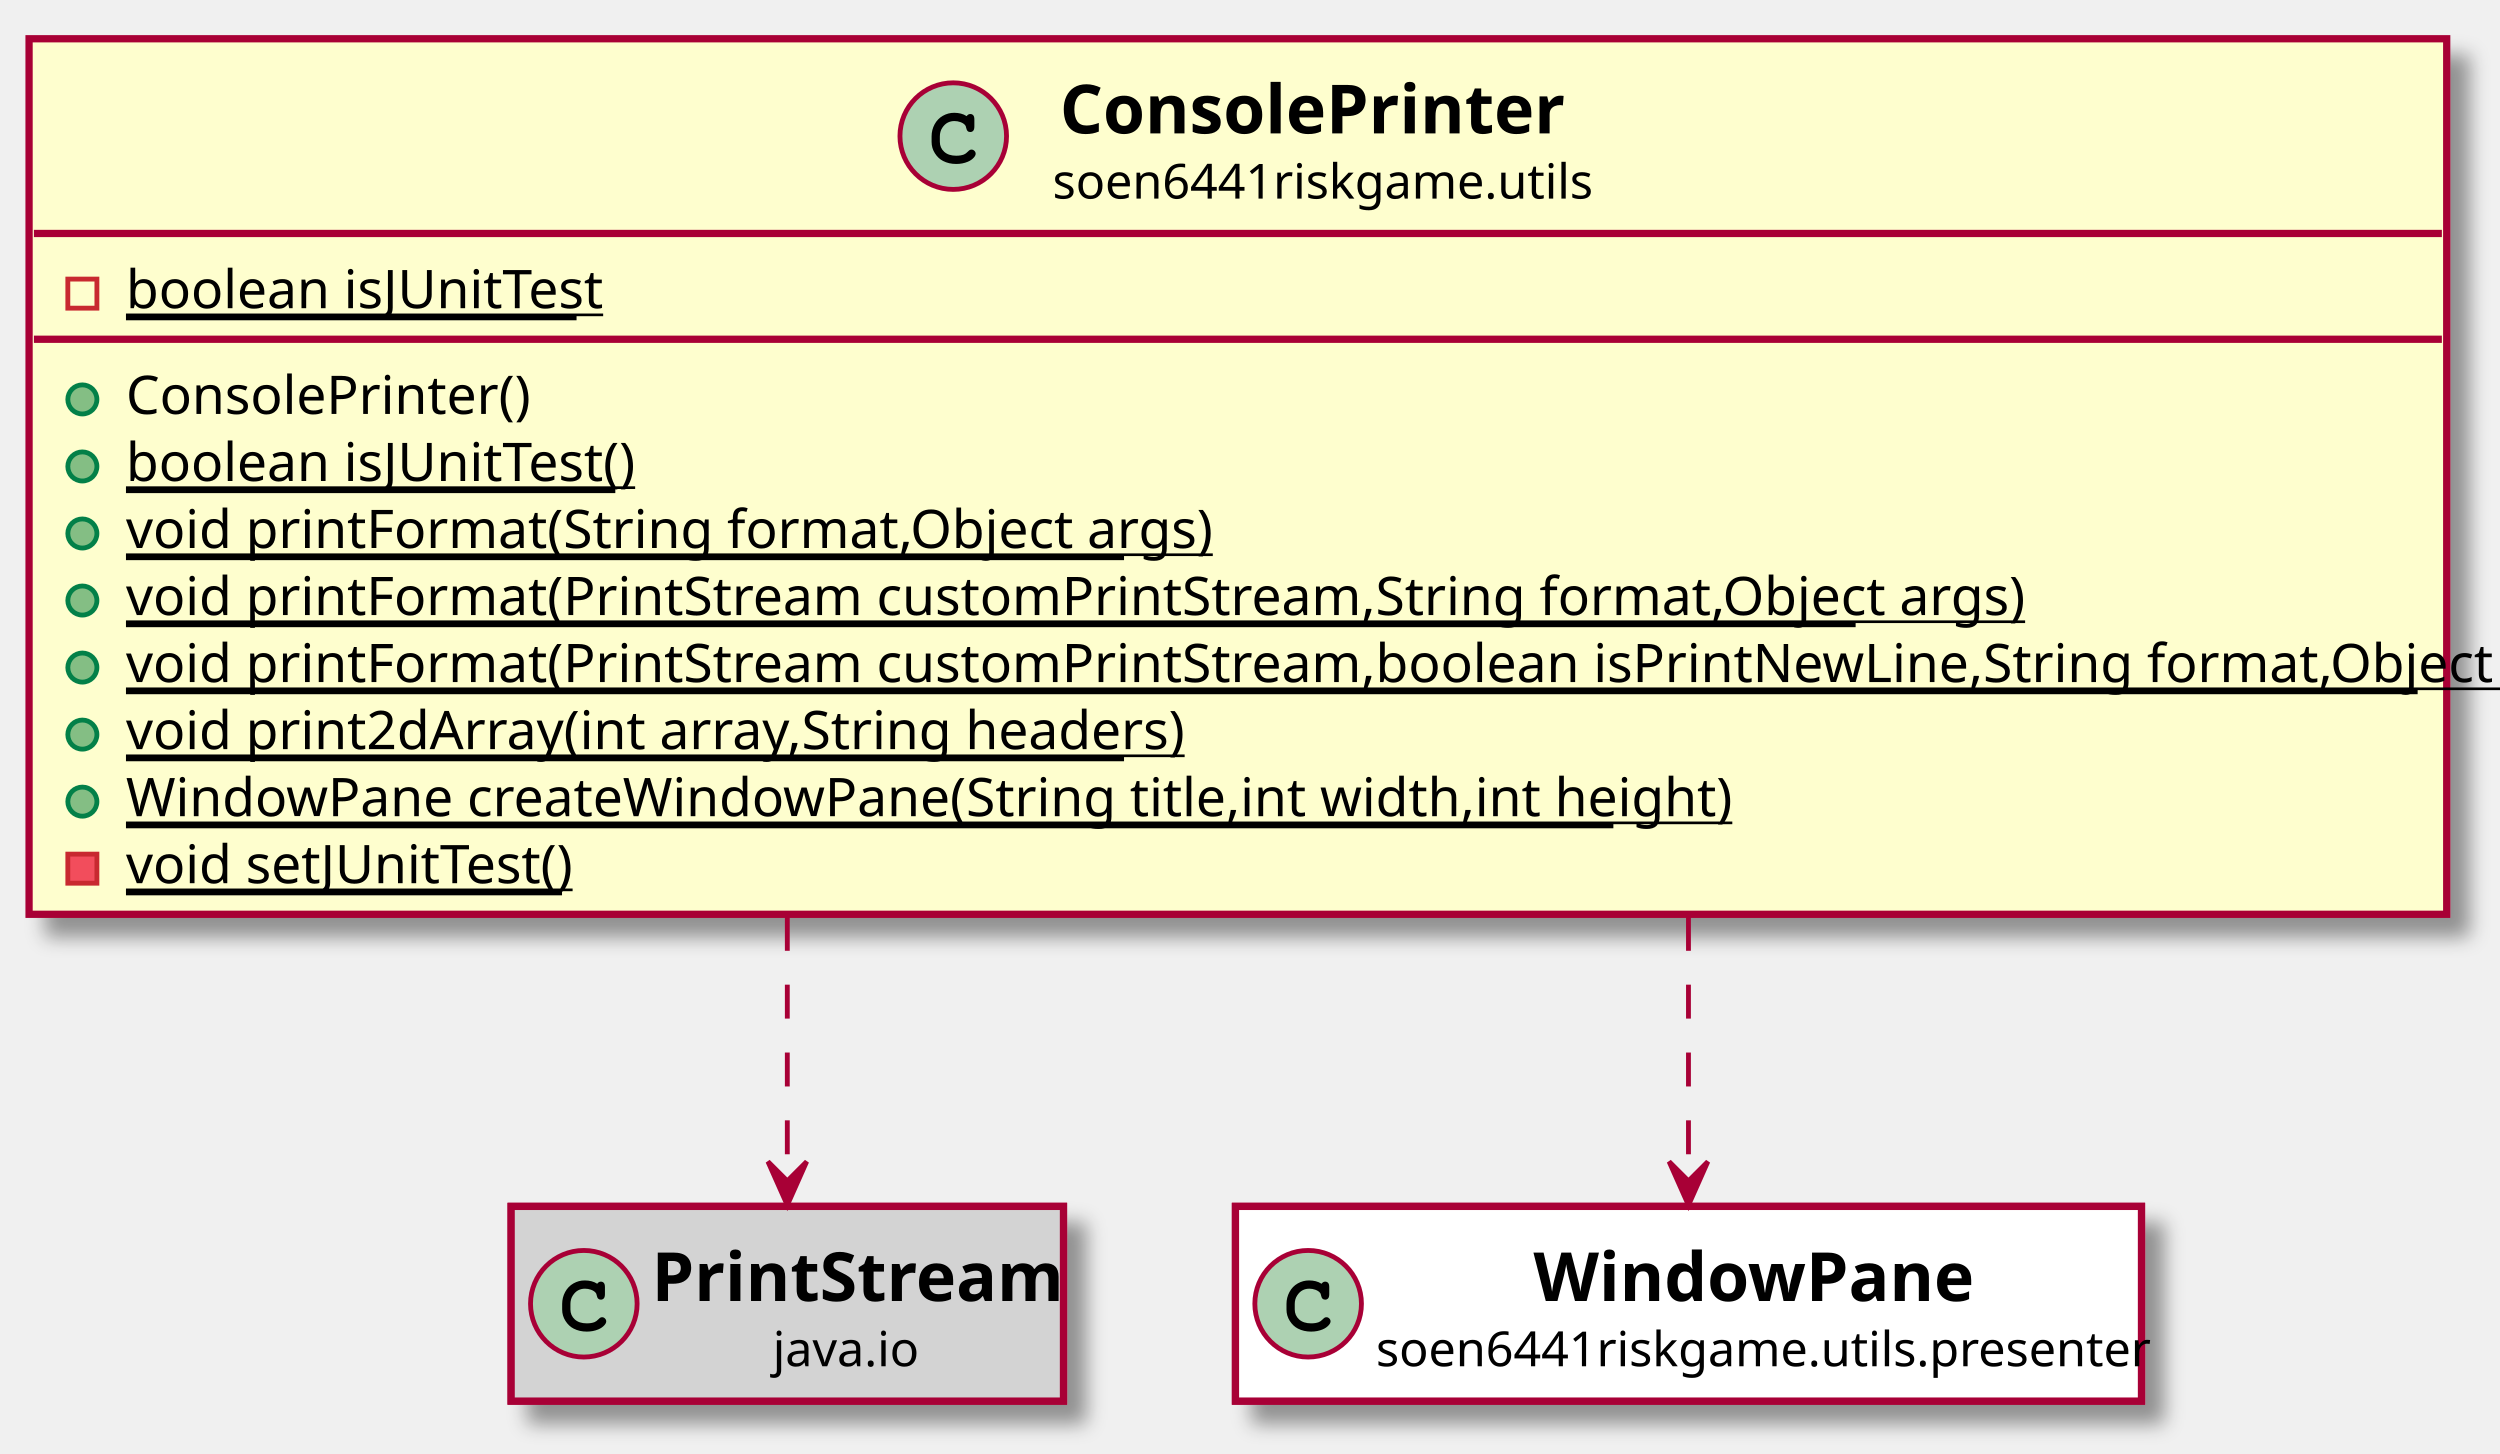
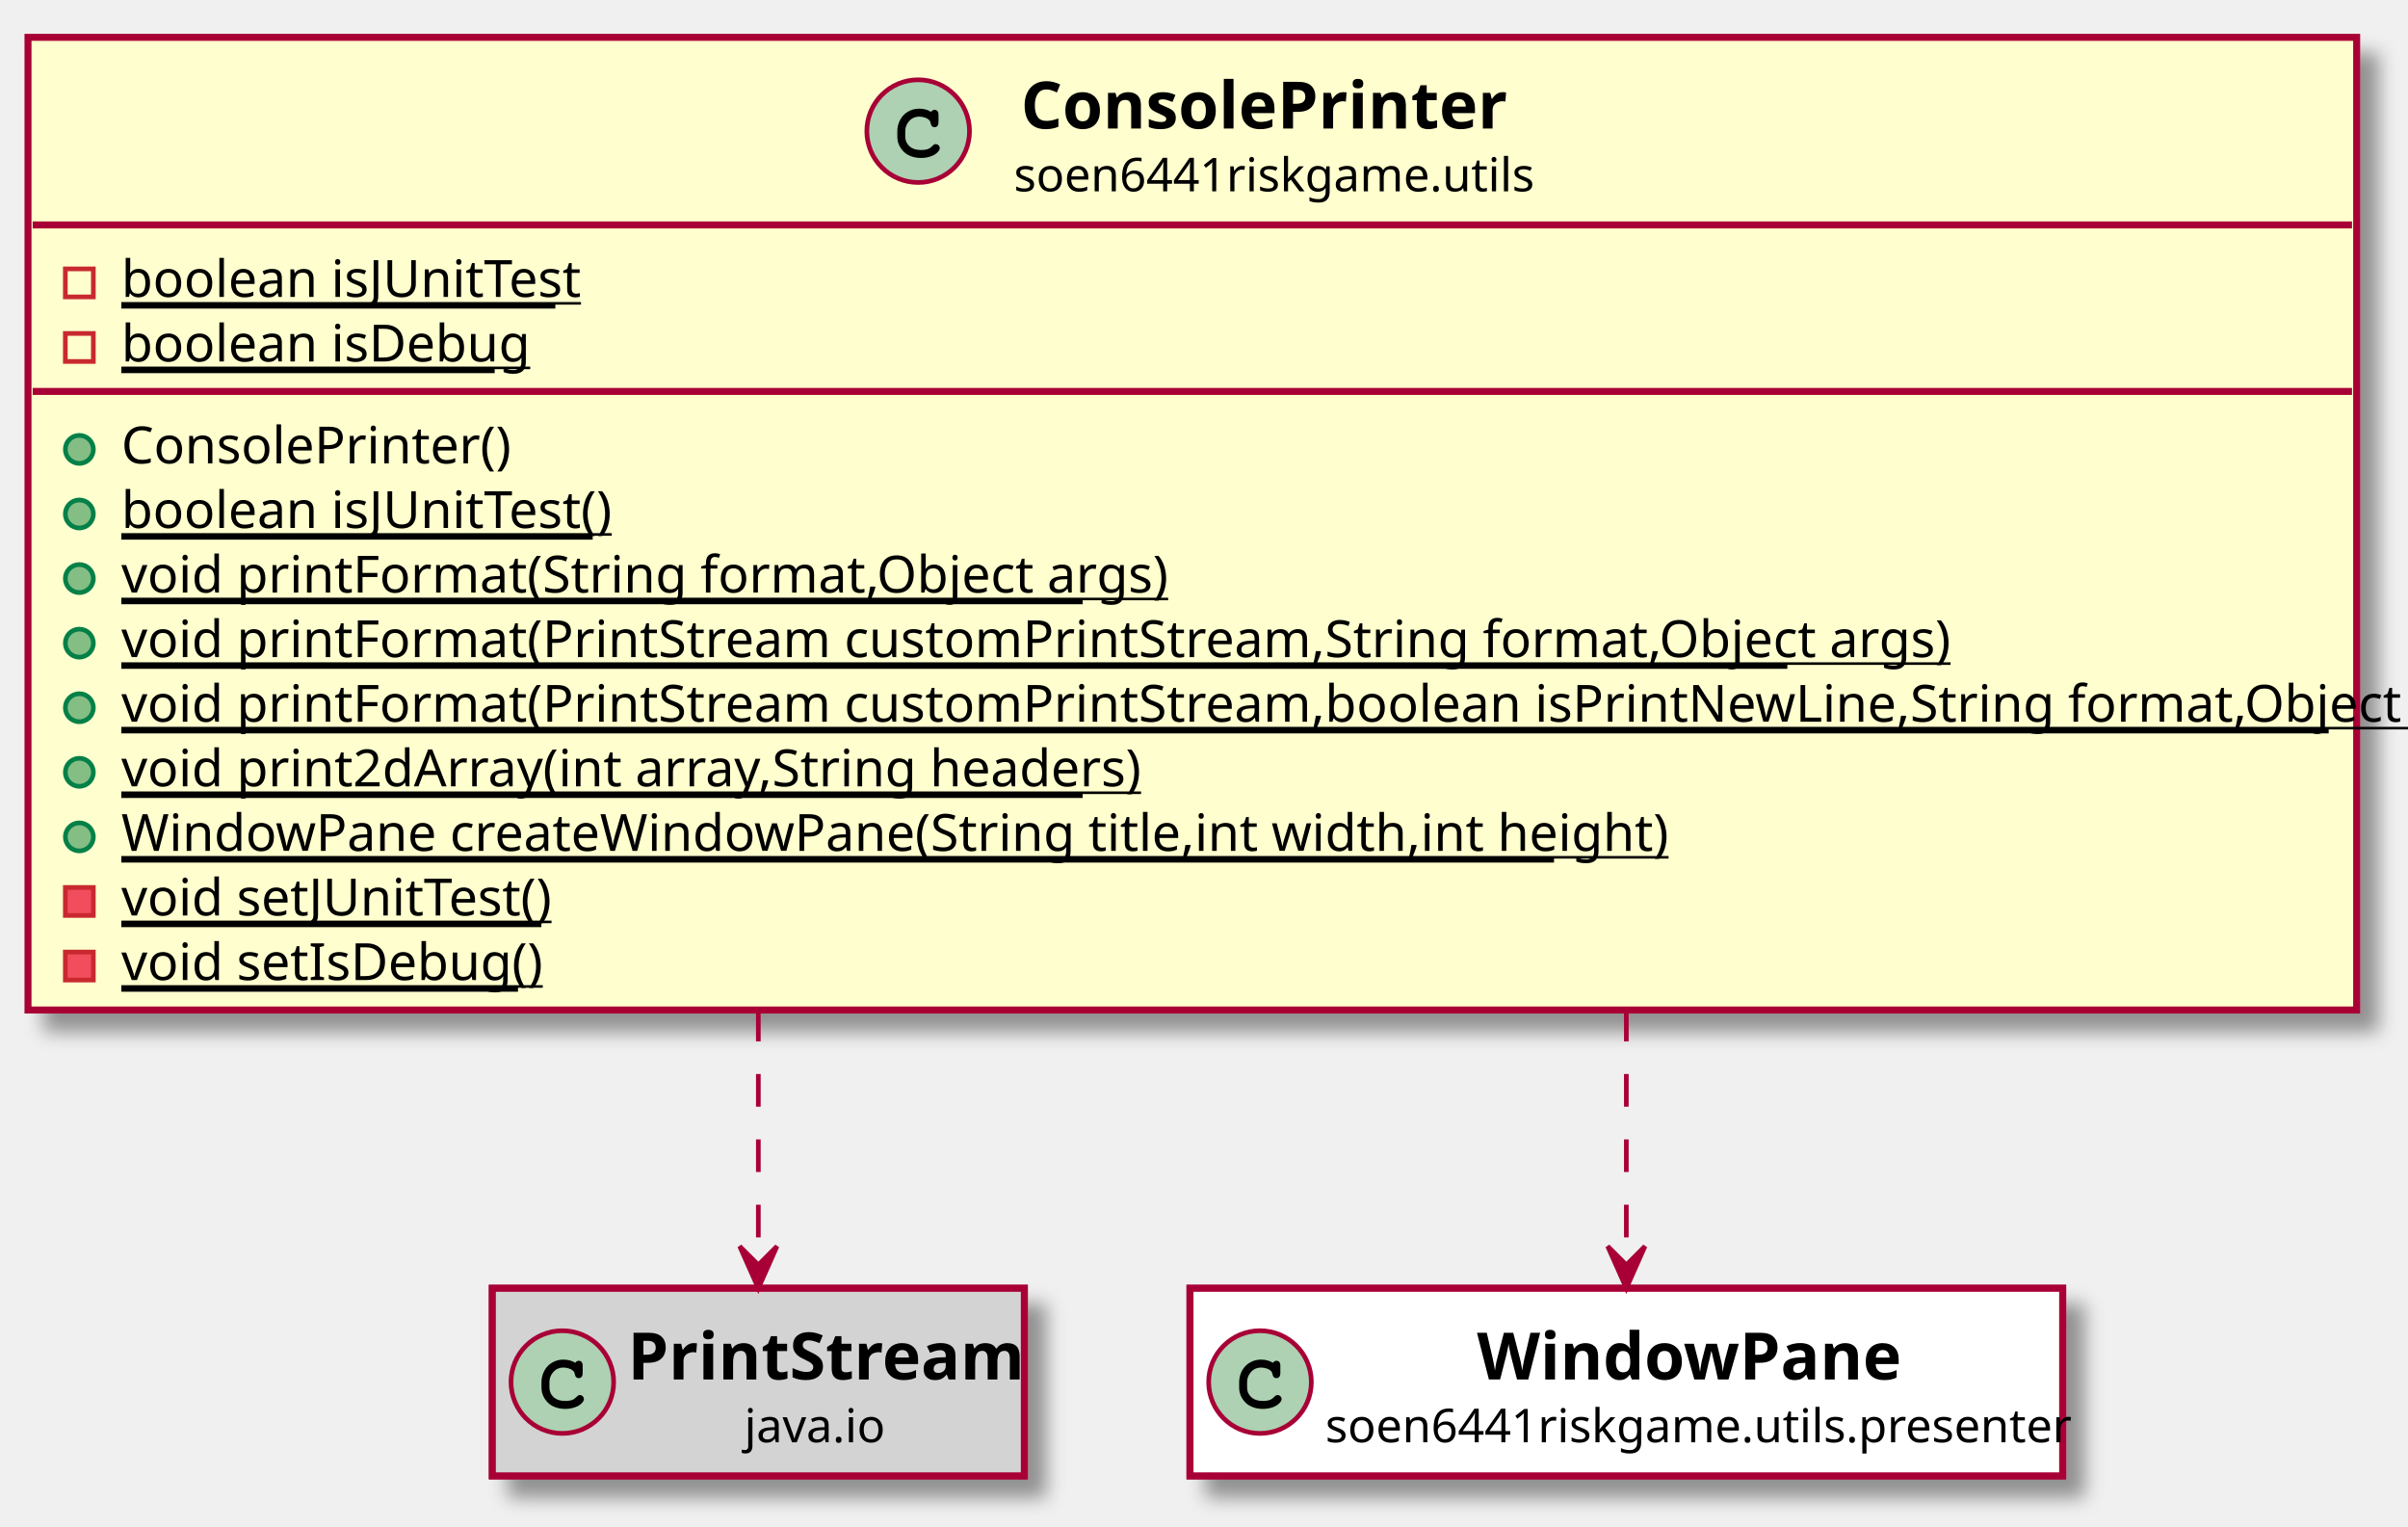
- <svg xmlns="http://www.w3.org/2000/svg" xmlns:xlink="http://www.w3.org/1999/xlink" contentScriptType="application/ecmascript" contentStyleType="text/css" height="300px" preserveAspectRatio="none" style="width:516px;height:300px;" version="1.1" viewBox="0 0 516 300" width="516px" zoomAndPan="magnify">
+ <svg xmlns="http://www.w3.org/2000/svg" xmlns:xlink="http://www.w3.org/1999/xlink" contentScriptType="application/ecmascript" contentStyleType="text/css" height="327px" preserveAspectRatio="none" style="width:516px;height:327px;" version="1.1" viewBox="0 0 516 327" width="516px" zoomAndPan="magnify">
  <defs>
-     <filter height="300%" id="f1rnflag9xqlsb" width="300%" x="-1" y="-1">
+     <filter height="300%" id="frrhb6zt84bn4" width="300%" x="-1" y="-1">
      <feGaussianBlur result="blurOut" stdDeviation="2.0" />
      <feColorMatrix in="blurOut" result="blurOut2" type="matrix" values="0 0 0 0 0 0 0 0 0 0 0 0 0 0 0 0 0 0 .4 0" />
      <feOffset dx="4.0" dy="4.0" in="blurOut2" result="blurOut3" />
      <feBlend in="SourceGraphic" in2="blurOut3" mode="normal" />
    </filter>
  </defs>
  <g>
    <a target="_parent" xlink:actuate="onRequest" xlink:href="../../soen6441riskgame/utils/ConsolePrinter.html" xlink:show="new" xlink:title="soen6441riskgame.utils.ConsolePrinter" xlink:type="simple">
-       <rect fill="#FEFECE" filter="url(#f1rnflag9xqlsb)" height="180.711" id="soen6441riskgame.utils.ConsolePrinter" style="stroke: #A80036; stroke-width: 1.5;" width="499" x="6" y="8" />
+       <rect fill="#FEFECE" filter="url(#frrhb6zt84bn4)" height="208.383" id="soen6441riskgame.utils.ConsolePrinter" style="stroke: #A80036; stroke-width: 1.5;" width="499" x="6" y="8" />
      <ellipse cx="196.75" cy="28.094" fill="#ADD1B2" rx="11" ry="11" style="stroke: #A80036; stroke-width: 1.0;" />
      <path d="M199.516,23.969 Q199.672,23.75 199.859,23.641 Q200.047,23.531 200.266,23.531 Q200.641,23.531 200.875,23.789 Q201.109,24.047 201.109,24.656 L201.109,26.109 Q201.109,26.719 200.875,26.984 Q200.641,27.25 200.266,27.25 Q199.922,27.25 199.719,27.047 Q199.516,26.859 199.406,26.344 Q199.359,25.984 199.172,25.797 Q198.844,25.422 198.234,25.203 Q197.625,24.984 197,24.984 Q196.234,24.984 195.602,25.312 Q194.969,25.641 194.477,26.391 Q193.984,27.141 193.984,28.172 L193.984,29.266 Q193.984,30.5 194.875,31.32 Q195.766,32.141 197.359,32.141 Q198.297,32.141 198.953,31.891 Q199.344,31.734 199.766,31.297 Q200.031,31.031 200.18,30.953 Q200.328,30.875 200.531,30.875 Q200.859,30.875 201.117,31.133 Q201.375,31.391 201.375,31.734 Q201.375,32.078 201.031,32.484 Q200.531,33.062 199.734,33.391 Q198.656,33.844 197.359,33.844 Q195.844,33.844 194.641,33.219 Q193.656,32.719 192.969,31.648 Q192.281,30.578 192.281,29.297 L192.281,28.141 Q192.281,26.812 192.898,25.664 Q193.516,24.516 194.609,23.898 Q195.703,23.281 196.938,23.281 Q197.672,23.281 198.32,23.445 Q198.969,23.609 199.516,23.969 Z " />
      <text fill="#000000" font-family="sans-serif" font-size="14" font-weight="bold" lengthAdjust="spacingAndGlyphs" textLength="106" x="218.75" y="27.533">ConsolePrinter</text>
      <text fill="#000000" font-family="sans-serif" font-size="10" lengthAdjust="spacingAndGlyphs" textLength="109" x="217.25" y="40.99">soen6441riskgame.utils</text>
      <line style="stroke: #A80036; stroke-width: 1.5;" x1="7" x2="504" y1="48.188" y2="48.188" />
      <rect fill="none" height="6" style="stroke: #C82930; stroke-width: 1.0;" width="6" x="14" y="57.605" />
      <text fill="#000000" font-family="sans-serif" font-size="11" lengthAdjust="spacingAndGlyphs" text-decoration="underline" textLength="93" x="26" y="63.606">boolean isJUnitTest</text>
      <line style="stroke: #000000; stroke-width: 1.0;" x1="26" x2="119" y1="65.606" y2="65.606" />
-       <line style="stroke: #A80036; stroke-width: 1.5;" x1="7" x2="504" y1="70.023" y2="70.023" />
-       <ellipse cx="17" cy="82.441" fill="#84BE84" rx="3" ry="3" style="stroke: #038048; stroke-width: 1.0;" />
-       <text fill="#000000" font-family="sans-serif" font-size="11" lengthAdjust="spacingAndGlyphs" textLength="78" x="26" y="85.442">ConsolePrinter()</text>
+       <rect fill="none" height="6" style="stroke: #C82930; stroke-width: 1.0;" width="6" x="14" y="71.441" />
+       <text fill="#000000" font-family="sans-serif" font-size="11" lengthAdjust="spacingAndGlyphs" text-decoration="underline" textLength="80" x="26" y="77.442">boolean isDebug</text>
+       <line style="stroke: #000000; stroke-width: 1.0;" x1="26" x2="106" y1="79.442" y2="79.442" />
+       <line style="stroke: #A80036; stroke-width: 1.5;" x1="7" x2="504" y1="83.859" y2="83.859" />
      <ellipse cx="17" cy="96.277" fill="#84BE84" rx="3" ry="3" style="stroke: #038048; stroke-width: 1.0;" />
-       <text fill="#000000" font-family="sans-serif" font-size="11" lengthAdjust="spacingAndGlyphs" text-decoration="underline" textLength="101" x="26" y="99.278">boolean isJUnitTest()</text>
-       <line style="stroke: #000000; stroke-width: 1.0;" x1="26" x2="127" y1="101.278" y2="101.278" />
+       <text fill="#000000" font-family="sans-serif" font-size="11" lengthAdjust="spacingAndGlyphs" textLength="78" x="26" y="99.278">ConsolePrinter()</text>
      <ellipse cx="17" cy="110.113" fill="#84BE84" rx="3" ry="3" style="stroke: #038048; stroke-width: 1.0;" />
-       <text fill="#000000" font-family="sans-serif" font-size="11" lengthAdjust="spacingAndGlyphs" text-decoration="underline" textLength="206" x="26" y="113.114">void printFormat(String format,Object args)</text>
-       <line style="stroke: #000000; stroke-width: 1.0;" x1="26" x2="232" y1="115.114" y2="115.114" />
+       <text fill="#000000" font-family="sans-serif" font-size="11" lengthAdjust="spacingAndGlyphs" text-decoration="underline" textLength="101" x="26" y="113.114">boolean isJUnitTest()</text>
+       <line style="stroke: #000000; stroke-width: 1.0;" x1="26" x2="127" y1="115.114" y2="115.114" />
      <ellipse cx="17" cy="123.949" fill="#84BE84" rx="3" ry="3" style="stroke: #038048; stroke-width: 1.0;" />
-       <text fill="#000000" font-family="sans-serif" font-size="11" lengthAdjust="spacingAndGlyphs" text-decoration="underline" textLength="357" x="26" y="126.95">void printFormat(PrintStream customPrintStream,String format,Object args)</text>
-       <line style="stroke: #000000; stroke-width: 1.0;" x1="26" x2="383" y1="128.95" y2="128.95" />
+       <text fill="#000000" font-family="sans-serif" font-size="11" lengthAdjust="spacingAndGlyphs" text-decoration="underline" textLength="206" x="26" y="126.95">void printFormat(String format,Object args)</text>
+       <line style="stroke: #000000; stroke-width: 1.0;" x1="26" x2="232" y1="128.95" y2="128.95" />
      <ellipse cx="17" cy="137.785" fill="#84BE84" rx="3" ry="3" style="stroke: #038048; stroke-width: 1.0;" />
-       <text fill="#000000" font-family="sans-serif" font-size="11" lengthAdjust="spacingAndGlyphs" text-decoration="underline" textLength="473" x="26" y="140.786">void printFormat(PrintStream customPrintStream,boolean isPrintNewLine,String format,Object args)</text>
-       <line style="stroke: #000000; stroke-width: 1.0;" x1="26" x2="499" y1="142.786" y2="142.786" />
+       <text fill="#000000" font-family="sans-serif" font-size="11" lengthAdjust="spacingAndGlyphs" text-decoration="underline" textLength="357" x="26" y="140.786">void printFormat(PrintStream customPrintStream,String format,Object args)</text>
+       <line style="stroke: #000000; stroke-width: 1.0;" x1="26" x2="383" y1="142.786" y2="142.786" />
      <ellipse cx="17" cy="151.621" fill="#84BE84" rx="3" ry="3" style="stroke: #038048; stroke-width: 1.0;" />
-       <text fill="#000000" font-family="sans-serif" font-size="11" lengthAdjust="spacingAndGlyphs" text-decoration="underline" textLength="206" x="26" y="154.622">void print2dArray(int array,String headers)</text>
-       <line style="stroke: #000000; stroke-width: 1.0;" x1="26" x2="232" y1="156.622" y2="156.622" />
+       <text fill="#000000" font-family="sans-serif" font-size="11" lengthAdjust="spacingAndGlyphs" text-decoration="underline" textLength="473" x="26" y="154.622">void printFormat(PrintStream customPrintStream,boolean isPrintNewLine,String format,Object args)</text>
+       <line style="stroke: #000000; stroke-width: 1.0;" x1="26" x2="499" y1="156.622" y2="156.622" />
      <ellipse cx="17" cy="165.457" fill="#84BE84" rx="3" ry="3" style="stroke: #038048; stroke-width: 1.0;" />
-       <text fill="#000000" font-family="sans-serif" font-size="11" lengthAdjust="spacingAndGlyphs" text-decoration="underline" textLength="307" x="26" y="168.458">WindowPane createWindowPane(String title,int width,int height)</text>
-       <line style="stroke: #000000; stroke-width: 1.0;" x1="26" x2="333" y1="170.458" y2="170.458" />
-       <rect fill="#F24D5C" height="6" style="stroke: #C82930; stroke-width: 1.0;" width="6" x="14" y="176.293" />
-       <text fill="#000000" font-family="sans-serif" font-size="11" lengthAdjust="spacingAndGlyphs" text-decoration="underline" textLength="90" x="26" y="182.294">void setJUnitTest()</text>
-       <line style="stroke: #000000; stroke-width: 1.0;" x1="26" x2="116" y1="184.294" y2="184.294" />
+       <text fill="#000000" font-family="sans-serif" font-size="11" lengthAdjust="spacingAndGlyphs" text-decoration="underline" textLength="206" x="26" y="168.458">void print2dArray(int array,String headers)</text>
+       <line style="stroke: #000000; stroke-width: 1.0;" x1="26" x2="232" y1="170.458" y2="170.458" />
+       <ellipse cx="17" cy="179.293" fill="#84BE84" rx="3" ry="3" style="stroke: #038048; stroke-width: 1.0;" />
+       <text fill="#000000" font-family="sans-serif" font-size="11" lengthAdjust="spacingAndGlyphs" text-decoration="underline" textLength="307" x="26" y="182.294">WindowPane createWindowPane(String title,int width,int height)</text>
+       <line style="stroke: #000000; stroke-width: 1.0;" x1="26" x2="333" y1="184.294" y2="184.294" />
+       <rect fill="#F24D5C" height="6" style="stroke: #C82930; stroke-width: 1.0;" width="6" x="14" y="190.129" />
+       <text fill="#000000" font-family="sans-serif" font-size="11" lengthAdjust="spacingAndGlyphs" text-decoration="underline" textLength="90" x="26" y="196.13">void setJUnitTest()</text>
+       <line style="stroke: #000000; stroke-width: 1.0;" x1="26" x2="116" y1="198.13" y2="198.13" />
+       <rect fill="#F24D5C" height="6" style="stroke: #C82930; stroke-width: 1.0;" width="6" x="14" y="203.965" />
+       <text fill="#000000" font-family="sans-serif" font-size="11" lengthAdjust="spacingAndGlyphs" text-decoration="underline" textLength="85" x="26" y="209.966">void setIsDebug()</text>
+       <line style="stroke: #000000; stroke-width: 1.0;" x1="26" x2="111" y1="211.966" y2="211.966" />
    </a>
-     <rect fill="#D3D3D3" filter="url(#f1rnflag9xqlsb)" height="40.188" id="java.io.PrintStream" style="stroke: #A80036; stroke-width: 1.5;" width="114" x="105.5" y="249" />
-     <rect fill="#D3D3D3" height="40.188" style="stroke: #A80036; stroke-width: 1.5;" width="114" x="105.5" y="249" />
-     <ellipse cx="120.5" cy="269.094" fill="#ADD1B2" rx="11" ry="11" style="stroke: #A80036; stroke-width: 1.0;" />
-     <path d="M123.266,264.969 Q123.422,264.75 123.609,264.641 Q123.797,264.531 124.016,264.531 Q124.391,264.531 124.625,264.789 Q124.859,265.047 124.859,265.656 L124.859,267.109 Q124.859,267.719 124.625,267.984 Q124.391,268.25 124.016,268.25 Q123.672,268.25 123.469,268.047 Q123.266,267.859 123.156,267.344 Q123.109,266.984 122.922,266.797 Q122.594,266.422 121.984,266.203 Q121.375,265.984 120.75,265.984 Q119.984,265.984 119.352,266.312 Q118.719,266.641 118.227,267.391 Q117.734,268.141 117.734,269.172 L117.734,270.266 Q117.734,271.5 118.625,272.32 Q119.516,273.141 121.109,273.141 Q122.047,273.141 122.703,272.891 Q123.094,272.734 123.516,272.297 Q123.781,272.031 123.93,271.953 Q124.078,271.875 124.281,271.875 Q124.609,271.875 124.867,272.133 Q125.125,272.391 125.125,272.734 Q125.125,273.078 124.781,273.484 Q124.281,274.062 123.484,274.391 Q122.406,274.844 121.109,274.844 Q119.594,274.844 118.391,274.219 Q117.406,273.719 116.719,272.648 Q116.031,271.578 116.031,270.297 L116.031,269.141 Q116.031,267.812 116.648,266.664 Q117.266,265.516 118.359,264.898 Q119.453,264.281 120.688,264.281 Q121.422,264.281 122.07,264.445 Q122.719,264.609 123.266,264.969 Z " />
-     <text fill="#000000" font-family="sans-serif" font-size="14" font-weight="bold" lengthAdjust="spacingAndGlyphs" textLength="82" x="134.5" y="268.533">PrintStream</text>
-     <text fill="#000000" font-family="sans-serif" font-size="10" lengthAdjust="spacingAndGlyphs" textLength="32" x="159.5" y="281.99">java.io</text>
+     <rect fill="#D3D3D3" filter="url(#frrhb6zt84bn4)" height="40.188" id="java.io.PrintStream" style="stroke: #A80036; stroke-width: 1.5;" width="114" x="105.5" y="276" />
+     <rect fill="#D3D3D3" height="40.188" style="stroke: #A80036; stroke-width: 1.5;" width="114" x="105.5" y="276" />
+     <ellipse cx="120.5" cy="296.094" fill="#ADD1B2" rx="11" ry="11" style="stroke: #A80036; stroke-width: 1.0;" />
+     <path d="M123.266,291.969 Q123.422,291.75 123.609,291.641 Q123.797,291.531 124.016,291.531 Q124.391,291.531 124.625,291.789 Q124.859,292.047 124.859,292.656 L124.859,294.109 Q124.859,294.719 124.625,294.984 Q124.391,295.25 124.016,295.25 Q123.672,295.25 123.469,295.047 Q123.266,294.859 123.156,294.344 Q123.109,293.984 122.922,293.797 Q122.594,293.422 121.984,293.203 Q121.375,292.984 120.75,292.984 Q119.984,292.984 119.352,293.312 Q118.719,293.641 118.227,294.391 Q117.734,295.141 117.734,296.172 L117.734,297.266 Q117.734,298.5 118.625,299.32 Q119.516,300.141 121.109,300.141 Q122.047,300.141 122.703,299.891 Q123.094,299.734 123.516,299.297 Q123.781,299.031 123.93,298.953 Q124.078,298.875 124.281,298.875 Q124.609,298.875 124.867,299.133 Q125.125,299.391 125.125,299.734 Q125.125,300.078 124.781,300.484 Q124.281,301.062 123.484,301.391 Q122.406,301.844 121.109,301.844 Q119.594,301.844 118.391,301.219 Q117.406,300.719 116.719,299.648 Q116.031,298.578 116.031,297.297 L116.031,296.141 Q116.031,294.812 116.648,293.664 Q117.266,292.516 118.359,291.898 Q119.453,291.281 120.688,291.281 Q121.422,291.281 122.07,291.445 Q122.719,291.609 123.266,291.969 Z " />
+     <text fill="#000000" font-family="sans-serif" font-size="14" font-weight="bold" lengthAdjust="spacingAndGlyphs" textLength="82" x="134.5" y="295.533">PrintStream</text>
+     <text fill="#000000" font-family="sans-serif" font-size="10" lengthAdjust="spacingAndGlyphs" textLength="32" x="159.5" y="308.99">java.io</text>
    <a target="_parent" xlink:actuate="onRequest" xlink:href="../../soen6441riskgame/utils/presenter/WindowPane.html" xlink:show="new" xlink:title="soen6441riskgame.utils.presenter.WindowPane" xlink:type="simple">
-       <rect fill="#FFFFFF" filter="url(#f1rnflag9xqlsb)" height="40.188" id="soen6441riskgame.utils.presenter.WindowPane" style="stroke: #A80036; stroke-width: 1.5;" width="187" x="255" y="249" />
-       <rect fill="#FFFFFF" height="40.188" style="stroke: #A80036; stroke-width: 1.5;" width="187" x="255" y="249" />
-       <ellipse cx="270" cy="269.094" fill="#ADD1B2" rx="11" ry="11" style="stroke: #A80036; stroke-width: 1.0;" />
-       <path d="M272.766,264.969 Q272.922,264.75 273.109,264.641 Q273.297,264.531 273.516,264.531 Q273.891,264.531 274.125,264.789 Q274.359,265.047 274.359,265.656 L274.359,267.109 Q274.359,267.719 274.125,267.984 Q273.891,268.25 273.516,268.25 Q273.172,268.25 272.969,268.047 Q272.766,267.859 272.656,267.344 Q272.609,266.984 272.422,266.797 Q272.094,266.422 271.484,266.203 Q270.875,265.984 270.25,265.984 Q269.484,265.984 268.852,266.312 Q268.219,266.641 267.727,267.391 Q267.234,268.141 267.234,269.172 L267.234,270.266 Q267.234,271.5 268.125,272.32 Q269.016,273.141 270.609,273.141 Q271.547,273.141 272.203,272.891 Q272.594,272.734 273.016,272.297 Q273.281,272.031 273.43,271.953 Q273.578,271.875 273.781,271.875 Q274.109,271.875 274.367,272.133 Q274.625,272.391 274.625,272.734 Q274.625,273.078 274.281,273.484 Q273.781,274.062 272.984,274.391 Q271.906,274.844 270.609,274.844 Q269.094,274.844 267.891,274.219 Q266.906,273.719 266.219,272.648 Q265.531,271.578 265.531,270.297 L265.531,269.141 Q265.531,267.812 266.148,266.664 Q266.766,265.516 267.859,264.898 Q268.953,264.281 270.188,264.281 Q270.922,264.281 271.57,264.445 Q272.219,264.609 272.766,264.969 Z " />
-       <text fill="#000000" font-family="sans-serif" font-size="14" font-weight="bold" lengthAdjust="spacingAndGlyphs" textLength="90" x="316.5" y="268.533">WindowPane</text>
-       <text fill="#000000" font-family="sans-serif" font-size="10" lengthAdjust="spacingAndGlyphs" textLength="155" x="284" y="281.99">soen6441riskgame.utils.presenter</text>
+       <rect fill="#FFFFFF" filter="url(#frrhb6zt84bn4)" height="40.188" id="soen6441riskgame.utils.presenter.WindowPane" style="stroke: #A80036; stroke-width: 1.5;" width="187" x="255" y="276" />
+       <rect fill="#FFFFFF" height="40.188" style="stroke: #A80036; stroke-width: 1.5;" width="187" x="255" y="276" />
+       <ellipse cx="270" cy="296.094" fill="#ADD1B2" rx="11" ry="11" style="stroke: #A80036; stroke-width: 1.0;" />
+       <path d="M272.766,291.969 Q272.922,291.75 273.109,291.641 Q273.297,291.531 273.516,291.531 Q273.891,291.531 274.125,291.789 Q274.359,292.047 274.359,292.656 L274.359,294.109 Q274.359,294.719 274.125,294.984 Q273.891,295.25 273.516,295.25 Q273.172,295.25 272.969,295.047 Q272.766,294.859 272.656,294.344 Q272.609,293.984 272.422,293.797 Q272.094,293.422 271.484,293.203 Q270.875,292.984 270.25,292.984 Q269.484,292.984 268.852,293.312 Q268.219,293.641 267.727,294.391 Q267.234,295.141 267.234,296.172 L267.234,297.266 Q267.234,298.5 268.125,299.32 Q269.016,300.141 270.609,300.141 Q271.547,300.141 272.203,299.891 Q272.594,299.734 273.016,299.297 Q273.281,299.031 273.43,298.953 Q273.578,298.875 273.781,298.875 Q274.109,298.875 274.367,299.133 Q274.625,299.391 274.625,299.734 Q274.625,300.078 274.281,300.484 Q273.781,301.062 272.984,301.391 Q271.906,301.844 270.609,301.844 Q269.094,301.844 267.891,301.219 Q266.906,300.719 266.219,299.648 Q265.531,298.578 265.531,297.297 L265.531,296.141 Q265.531,294.812 266.148,293.664 Q266.766,292.516 267.859,291.898 Q268.953,291.281 270.188,291.281 Q270.922,291.281 271.57,291.445 Q272.219,291.609 272.766,291.969 Z " />
+       <text fill="#000000" font-family="sans-serif" font-size="14" font-weight="bold" lengthAdjust="spacingAndGlyphs" textLength="90" x="316.5" y="295.533">WindowPane</text>
+       <text fill="#000000" font-family="sans-serif" font-size="10" lengthAdjust="spacingAndGlyphs" textLength="155" x="284" y="308.99">soen6441riskgame.utils.presenter</text>
    </a>
-     <path d="M162.5,189.241 C162.5,189.241 162.5,243.752 162.5,243.752 " fill="none" id="soen6441riskgame.utils.ConsolePrinter-java.io.PrintStream" style="stroke: #A80036; stroke-width: 1.0; stroke-dasharray: 7.0,7.0;" />
-     <polygon fill="#A80036" points="162.5,248.752,166.5,239.752,162.5,243.752,158.5,239.752,162.5,248.752" style="stroke: #A80036; stroke-width: 1.0;" />
-     <path d="M348.5,189.241 C348.5,189.241 348.5,243.752 348.5,243.752 " fill="none" id="soen6441riskgame.utils.ConsolePrinter-soen6441riskgame.utils.presenter.WindowPane" style="stroke: #A80036; stroke-width: 1.0; stroke-dasharray: 7.0,7.0;" />
-     <polygon fill="#A80036" points="348.5,248.752,352.5,239.752,348.5,243.752,344.5,239.752,348.5,248.752" style="stroke: #A80036; stroke-width: 1.0;" />
+     <path d="M162.5,216.098 C162.5,216.098 162.5,270.996 162.5,270.996 " fill="none" id="soen6441riskgame.utils.ConsolePrinter-java.io.PrintStream" style="stroke: #A80036; stroke-width: 1.0; stroke-dasharray: 7.0,7.0;" />
+     <polygon fill="#A80036" points="162.5,275.996,166.5,266.996,162.5,270.996,158.5,266.996,162.5,275.996" style="stroke: #A80036; stroke-width: 1.0;" />
+     <path d="M348.5,216.098 C348.5,216.098 348.5,270.996 348.5,270.996 " fill="none" id="soen6441riskgame.utils.ConsolePrinter-soen6441riskgame.utils.presenter.WindowPane" style="stroke: #A80036; stroke-width: 1.0; stroke-dasharray: 7.0,7.0;" />
+     <polygon fill="#A80036" points="348.5,275.996,352.5,266.996,348.5,270.996,344.5,266.996,348.5,275.996" style="stroke: #A80036; stroke-width: 1.0;" />
  </g>
</svg>
